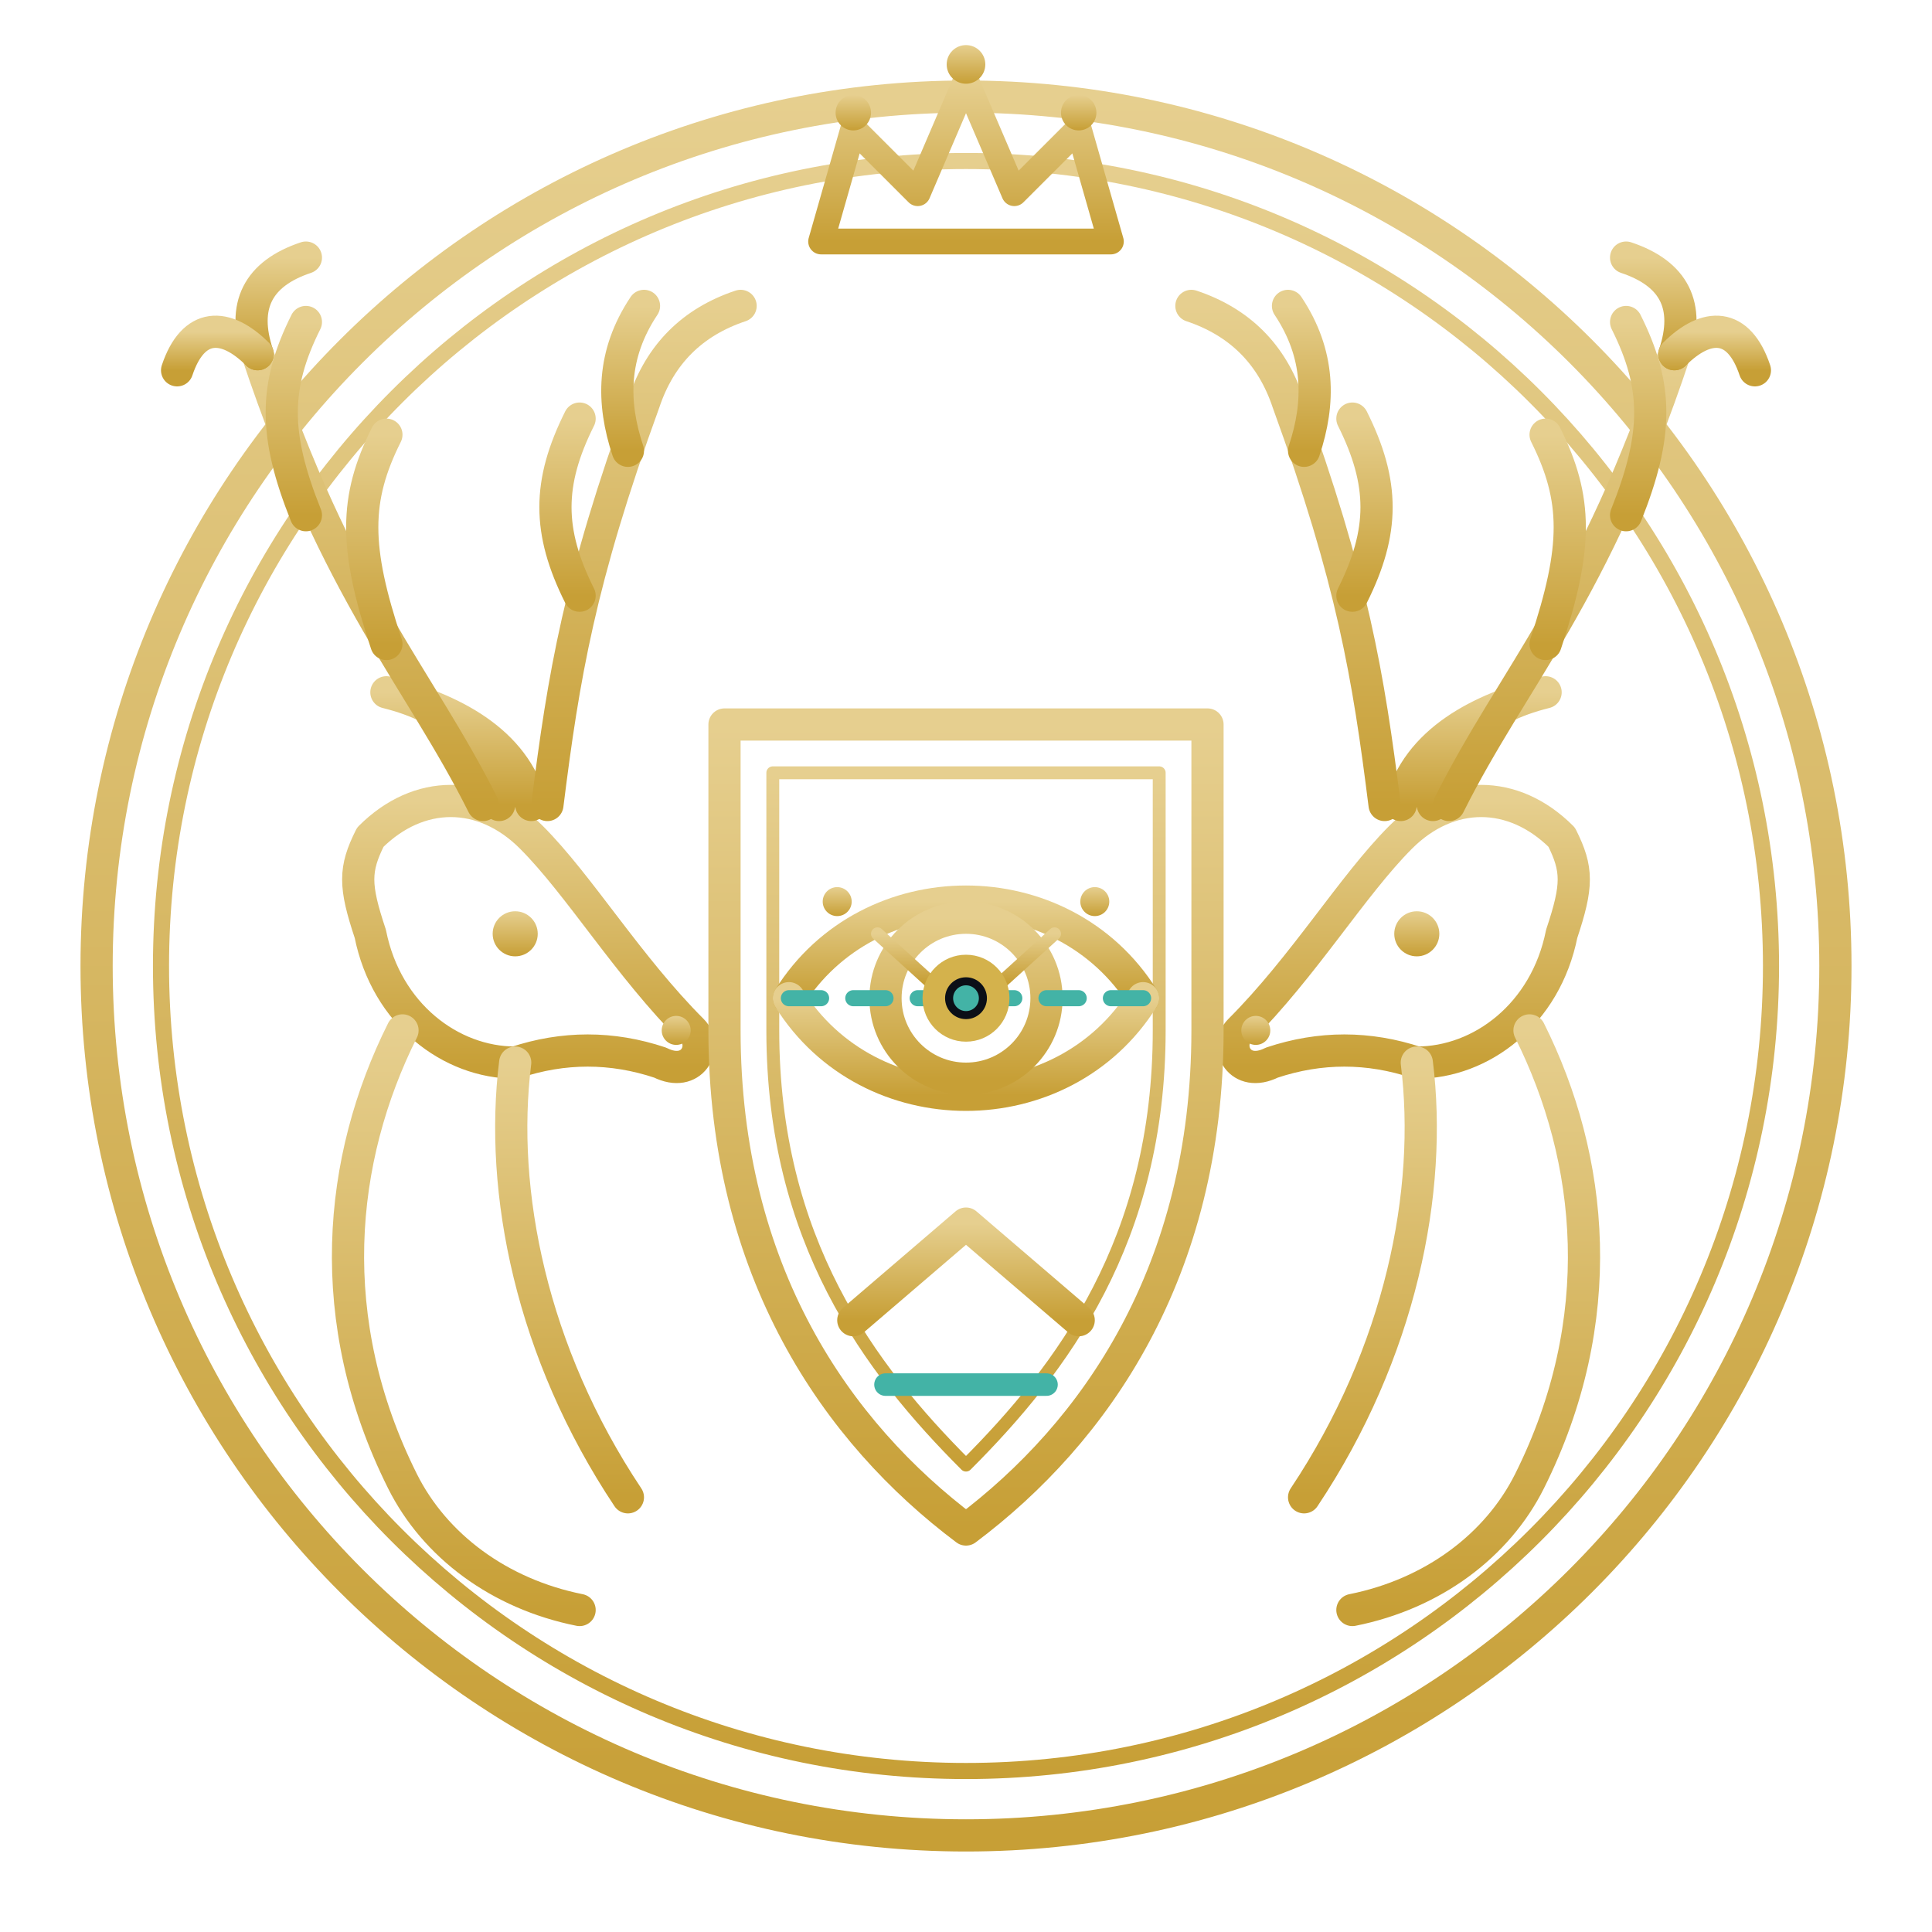
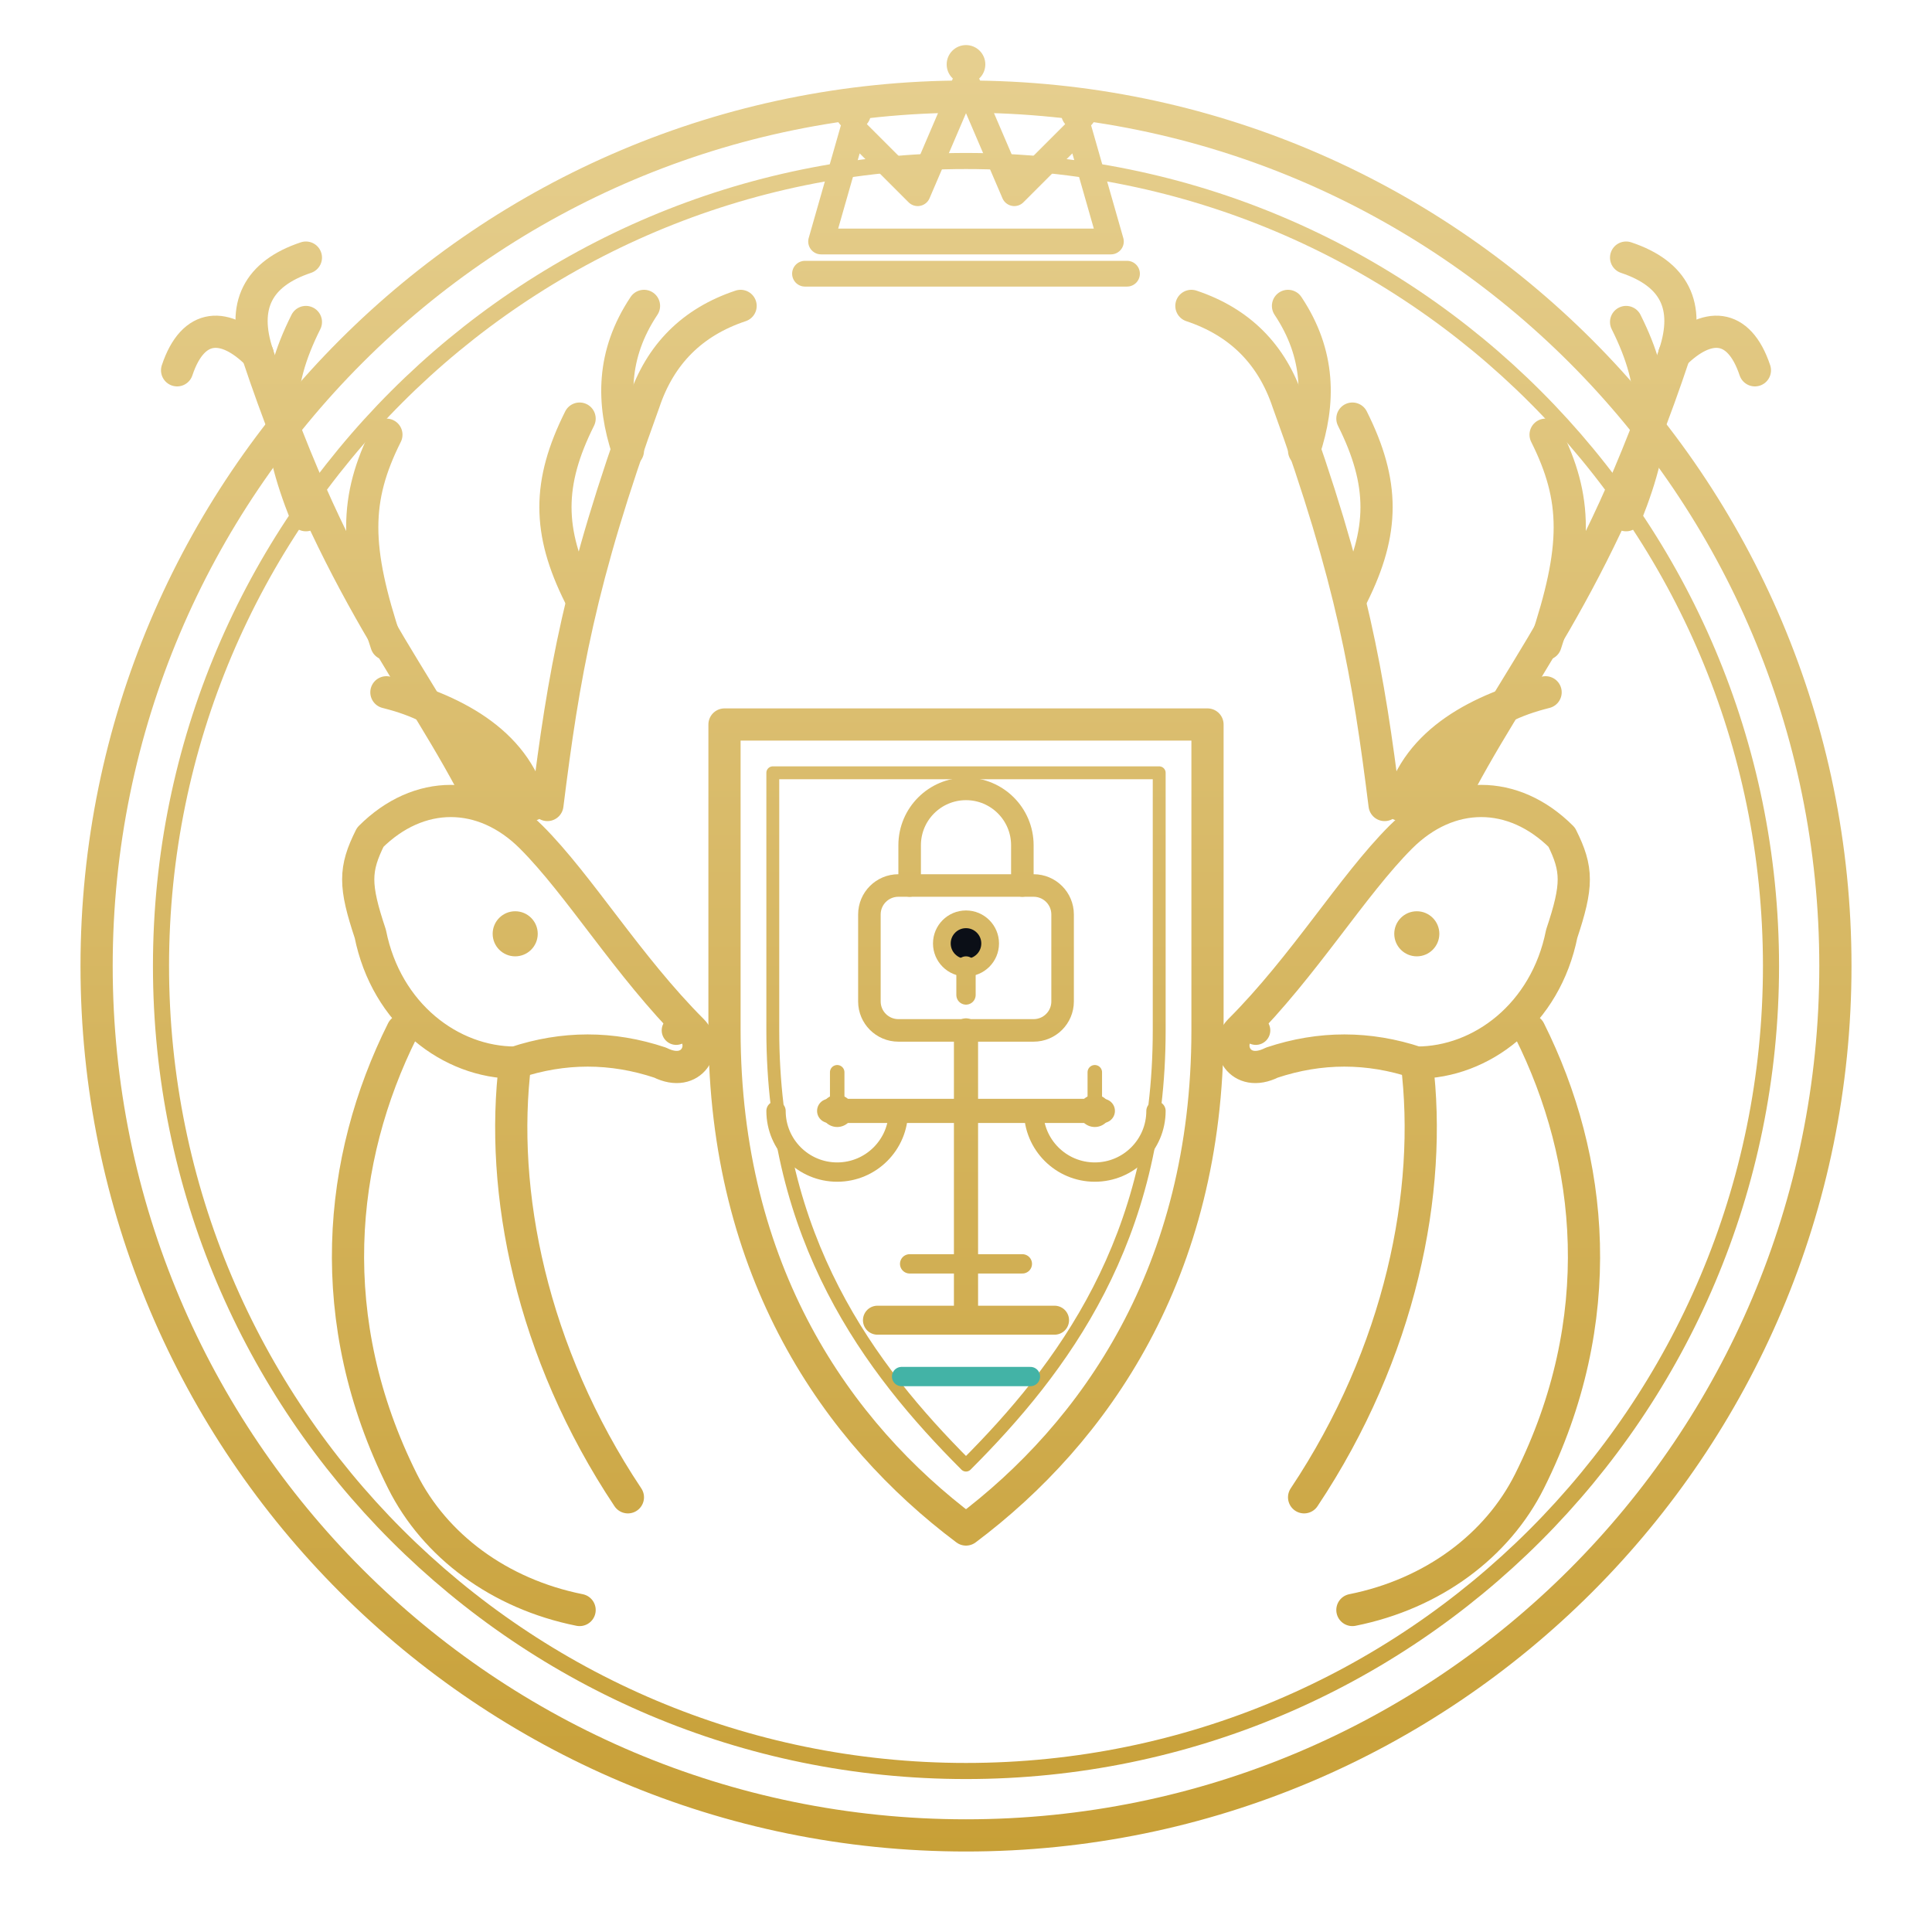
<svg xmlns="http://www.w3.org/2000/svg" viewBox="0 0 120 120" role="img" aria-label="Sentinel crest">
  <defs>
-     <linearGradient id="sg" x1="0" y1="0" x2="0" y2="1">
+     <linearGradient id="sg" gradientUnits="userSpaceOnUse" x1="60" y1="4" x2="60" y2="116">
      <stop offset="0" stop-color="#e6cf8f" />
      <stop offset="1" stop-color="#c79f36" />
    </linearGradient>
  </defs>
  <g fill="none" stroke="url(#sg)" stroke-width="2" stroke-linecap="round" stroke-linejoin="round">
    <circle cx="60" cy="60" r="54" />
    <circle cx="60" cy="60" r="50" stroke-width="1" />
    <path d="M51 15 L53 8 L57 12 L60 5 L63 12 L67 8 L69 15 Z" stroke-width="1.6" />
    <path d="M50 17 L70 17" stroke-width="1.6" />
    <circle cx="53" cy="7" r="1.1" fill="url(#sg)" stroke="none" />
    <circle cx="60" cy="4" r="1.2" fill="url(#sg)" stroke="none" />
    <circle cx="67" cy="7" r="1.1" fill="url(#sg)" stroke="none" />
    <g id="stag">
      <path d="M23 52 C26 49 30 49 33 52 C36 55 39 60 43 64 C44 65 43 67 41 66 C38 65 35 65 32 66 C28 66 24 63 23 58 C22 55 22 54 23 52 Z" />
      <path d="M31 50 C30 46 28 44 24 43 C28 44 32 46 33 50" />
      <path d="M25 64 C21 72 20 82 25 92 C27 96 31 99 36 100" />
      <path d="M32 66 C31 74 33 84 39 93" />
      <path d="M30 50 C26 42 21 37 16 22" />
      <path d="M24 40 C22 34 22 31 24 27" />
      <path d="M19 32 C17 27 17 24 19 20" />
      <path d="M16 22 C15 19 16 17 19 16" />
      <path d="M16 22 C14 20 12 20 11 23" />
      <path d="M34 50 C35 42 36 36 40 25 C41 22 43 20 46 19" />
      <path d="M36 37 C34 33 34 30 36 26" />
      <path d="M39 28 C38 25 38 22 40 19" />
      <circle cx="32" cy="58" r="1.4" fill="url(#sg)" stroke="none" />
      <circle cx="42" cy="64" r="0.9" fill="url(#sg)" stroke="none" />
    </g>
    <use href="#stag" transform="translate(120,0) scale(-1,1)" />
    <path d="M45 45 L75 45 L75 64 C75 79 68 89 60 95 C52 89 45 79 45 64 Z" />
    <path d="M48 48 L72 48 L72 64 C72 77 66 85 60 91 C54 85 48 77 48 64 Z" stroke-width="0.8" />
-     <path d="M49 62 C54 54 66 54 71 62" />
-     <path d="M49 62 C54 70 66 70 71 62" />
-     <circle cx="60" cy="62" r="5" />
-     <line x1="49" y1="62" x2="71" y2="62" stroke="#43b3a6" stroke-width="1" stroke-dasharray="2 2" />
-     <circle cx="52" cy="56" r="0.9" fill="url(#sg)" stroke="none" />
-     <circle cx="68" cy="56" r="0.9" fill="url(#sg)" stroke="none" />
-     <line x1="54.5" y1="58" x2="57.8" y2="61" stroke-width="0.8" />
-     <line x1="65.5" y1="58" x2="62.2" y2="61" stroke-width="0.8" />
-     <path d="M53 82 L60 76 L67 82" />
-     <line x1="55" y1="86" x2="65" y2="86" stroke="#43b3a6" stroke-width="1.4" />
-     <circle cx="60" cy="62" r="2" fill="#0b0f17" stroke="#d4b24c" stroke-width="1.4" />
-     <circle cx="60" cy="62" r="0.8" fill="#43b3a6" stroke="none" />
+     <path d="M56.5 55 V52.5 a3.5 3.5 0 0 1 7 0 V55" stroke-width="1.4" />
+     <rect x="54" y="55" width="12" height="9" rx="1.8" stroke-width="1.4" />
+     <circle cx="60" cy="58.6" r="1.5" fill="#0b0f17" stroke="url(#sg)" stroke-width="1.1" />
+     <line x1="60" y1="60" x2="60" y2="61.8" stroke-width="1.2" />
+     <line x1="60" y1="64" x2="60" y2="82" stroke-width="1.5" />
+     <line x1="51.5" y1="69" x2="68.5" y2="69" stroke-width="1.5" />
+     <path d="M48.2 69 A3.8 3.8 0 0 0 55.8 69" stroke-width="1.2" />
+     <path d="M64.2 69 A3.8 3.8 0 0 0 71.8 69" stroke-width="1.2" />
+     <line x1="52" y1="69" x2="52" y2="66.6" stroke-width="0.9" />
+     <line x1="68" y1="69" x2="68" y2="66.6" stroke-width="0.9" />
+     <circle cx="52" cy="69" r="1" fill="url(#sg)" stroke="none" />
+     <circle cx="68" cy="69" r="1" fill="url(#sg)" stroke="none" />
+     <path d="M54.5 82 L65.5 82" stroke-width="1.8" />
+     <path d="M56.5 78.5 L63.5 78.5" stroke-width="1.2" />
+     <line x1="56" y1="85.5" x2="64" y2="85.5" stroke="#43b3a6" stroke-width="1.2" />
  </g>
</svg>
